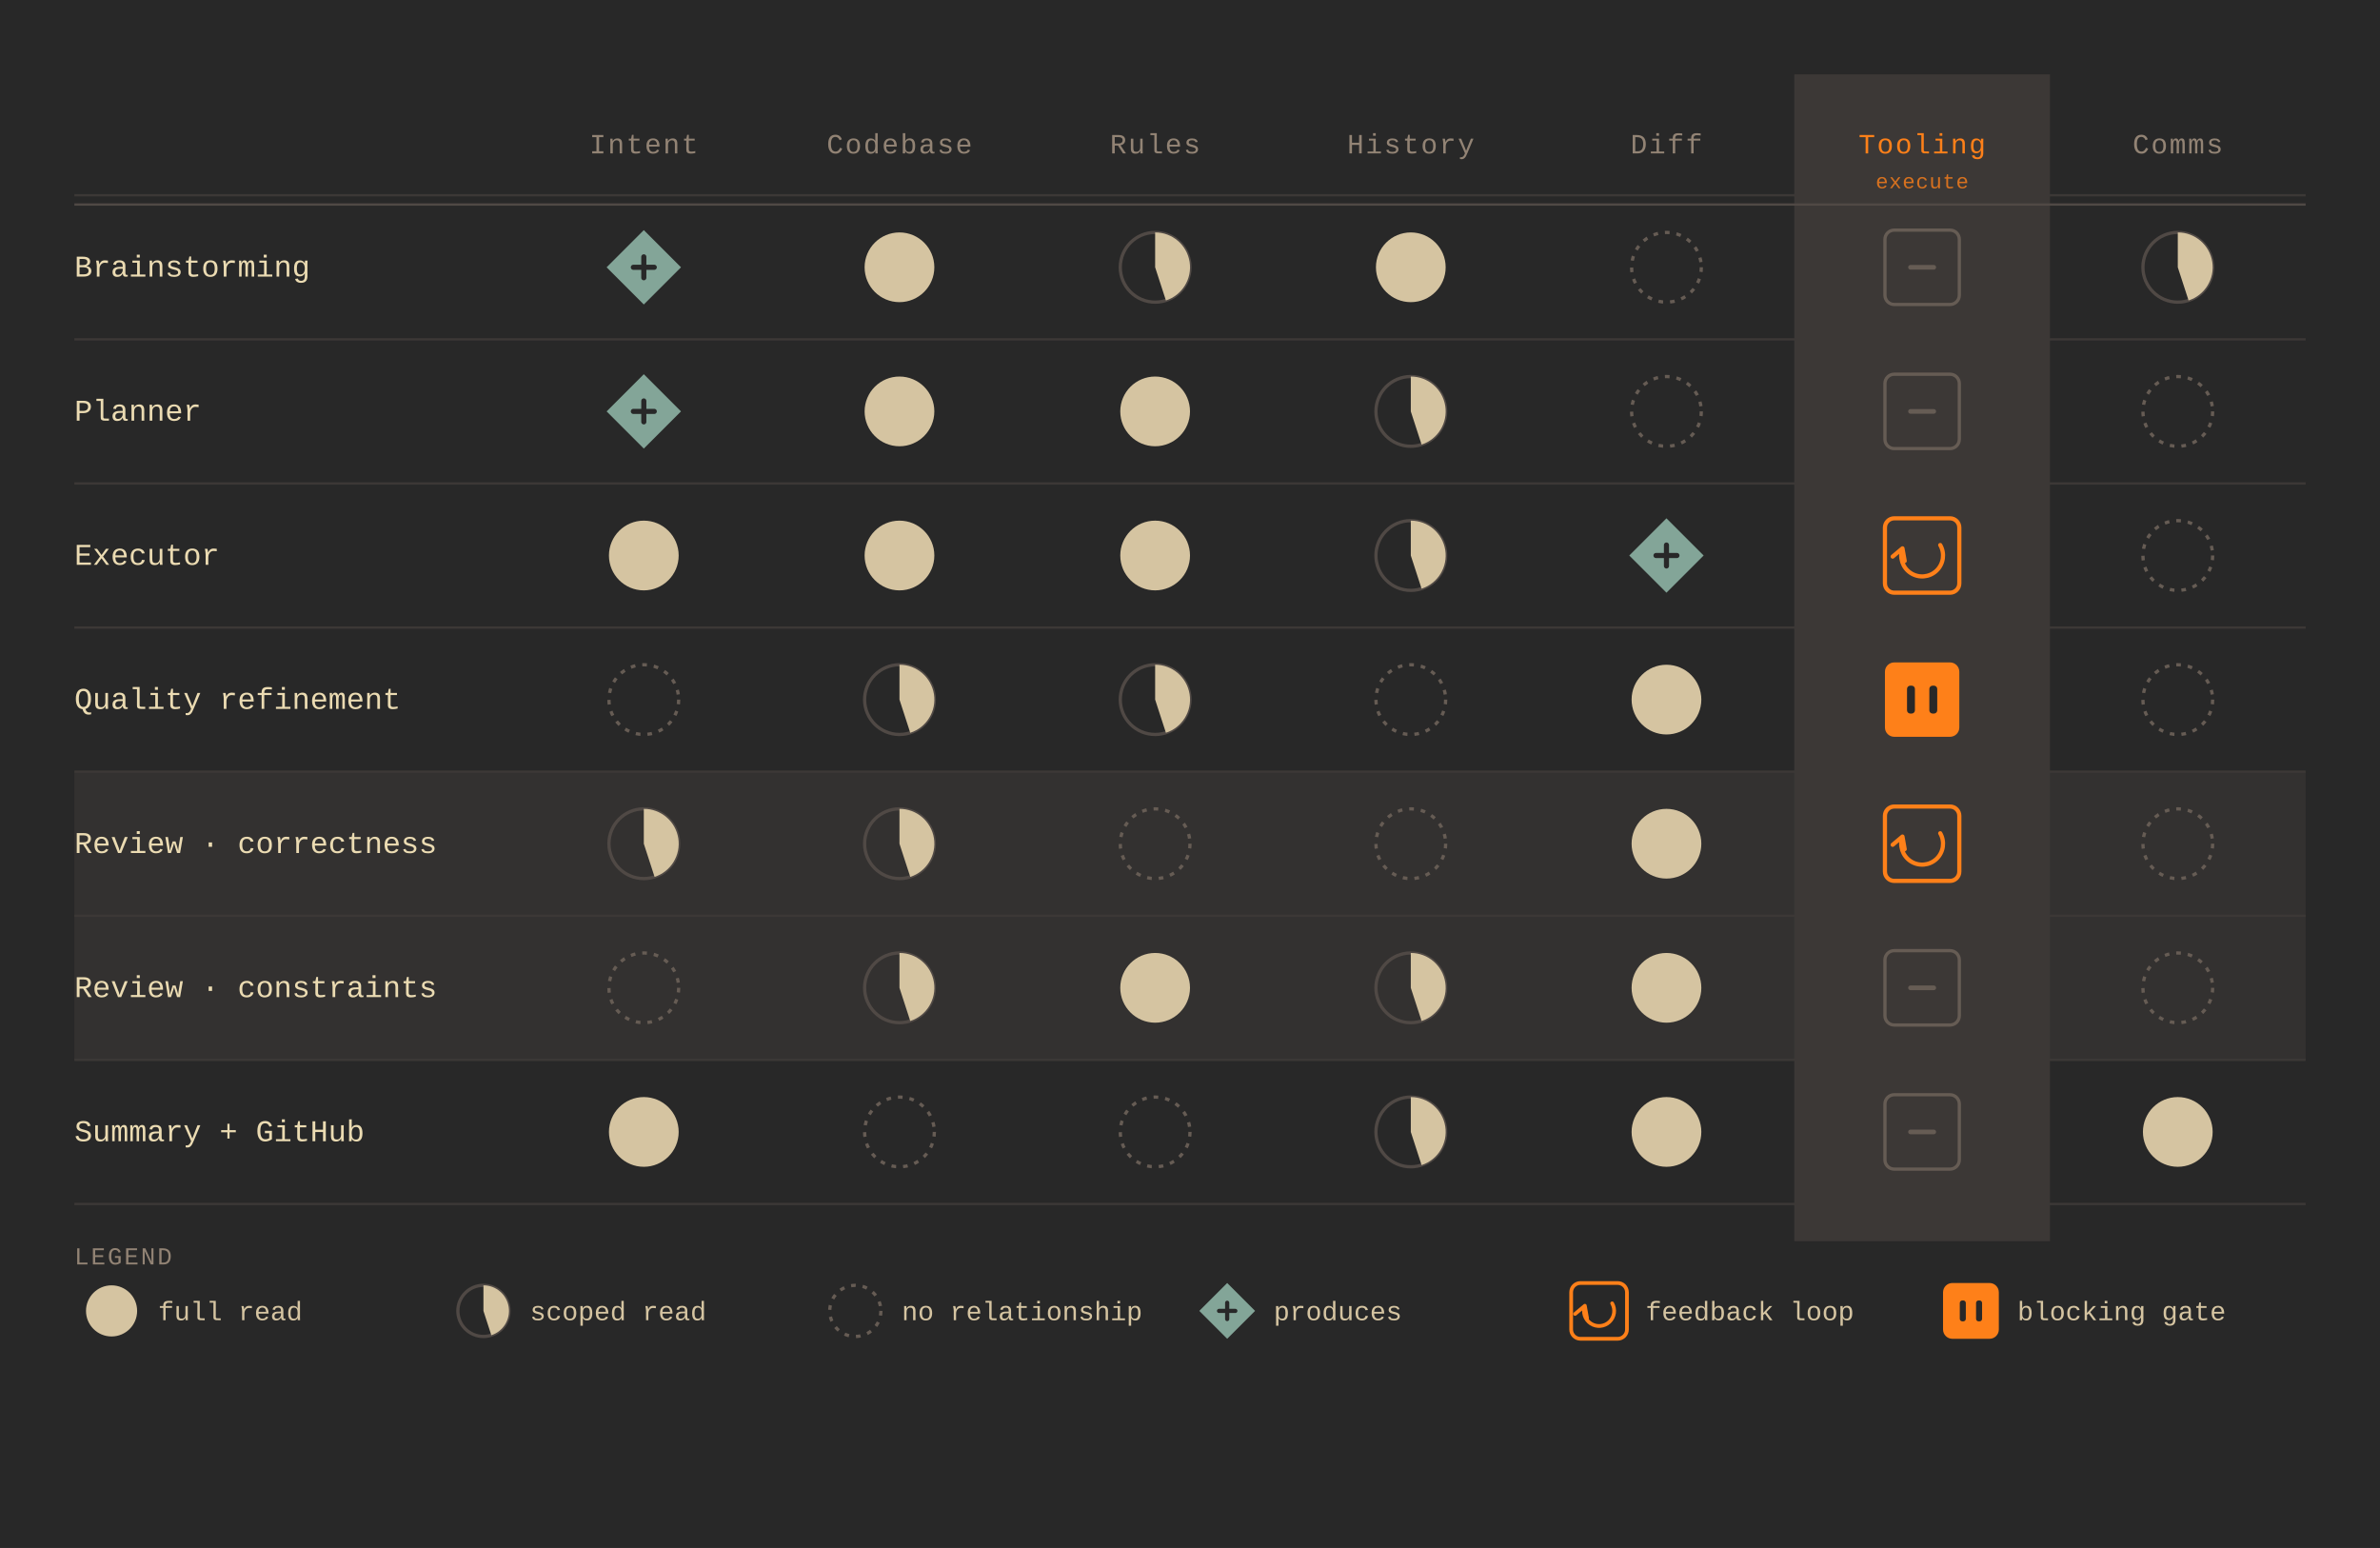
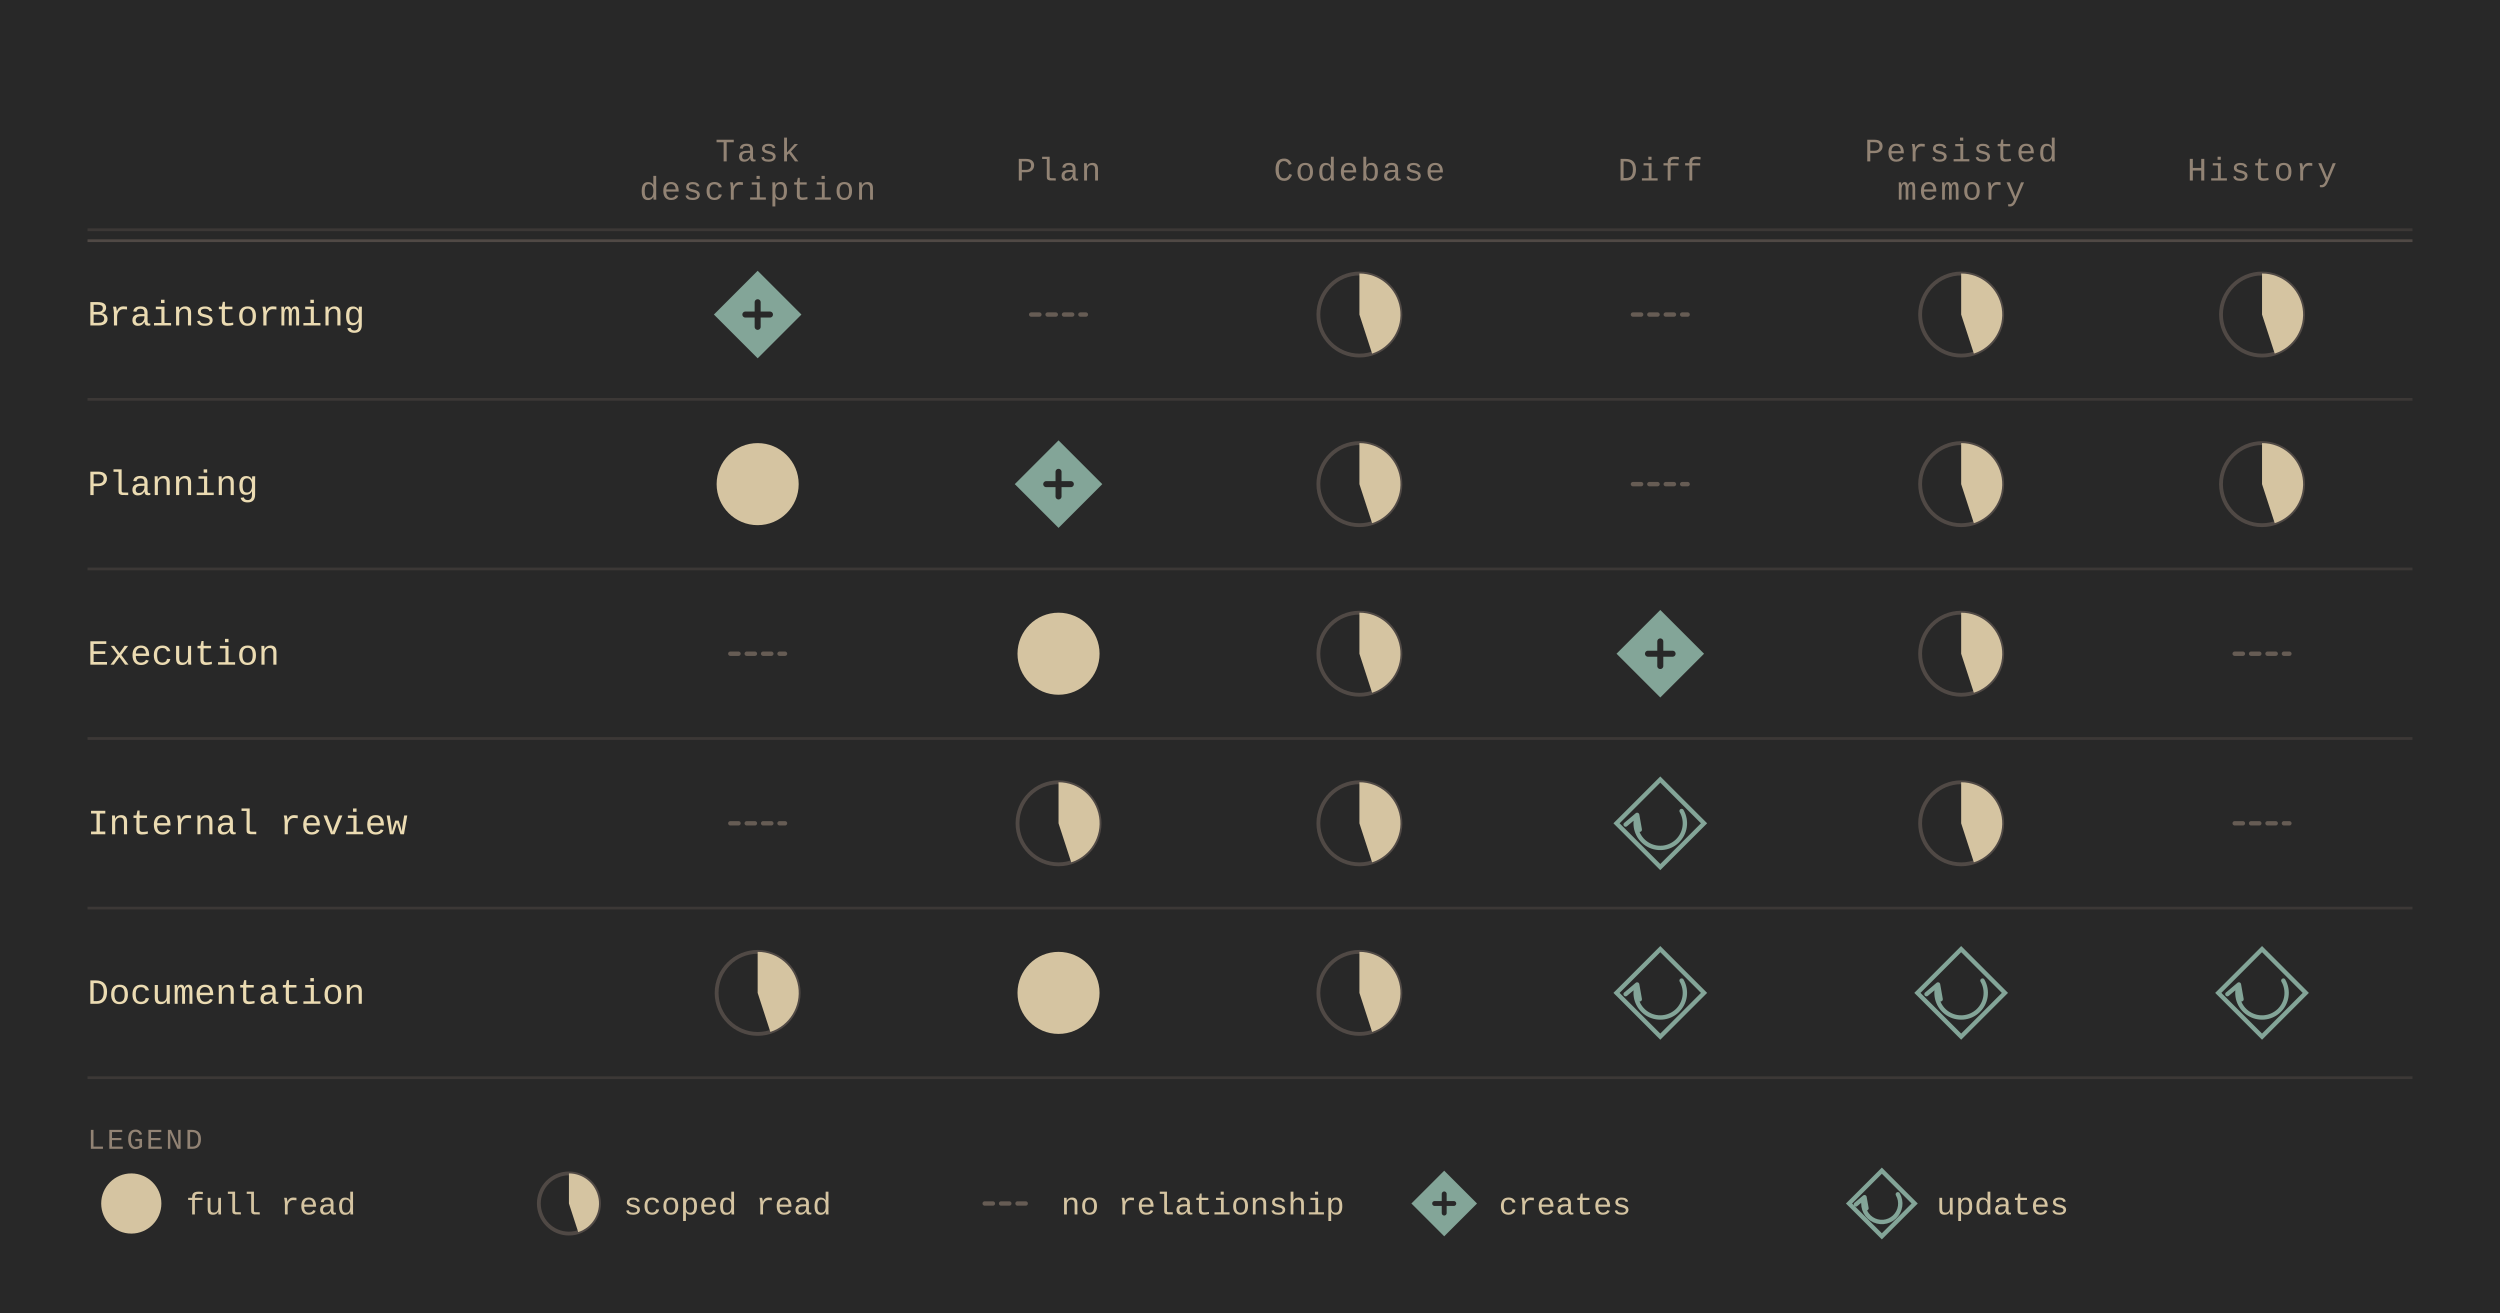
- <svg xmlns="http://www.w3.org/2000/svg" viewBox="0 74 1024 666" role="img" aria-labelledby="mx-title mx-desc" font-family="'IBM Plex Mono','Courier New',monospace">
+ <svg xmlns="http://www.w3.org/2000/svg" viewBox="0 74 914 480" role="img" aria-labelledby="mx-title mx-desc" font-family="'IBM Plex Mono','Courier New',monospace">
  <rect x="0" y="0" width="1200" height="740" fill="#282828" />
-   <rect x="772" y="106" width="110" height="502" fill="#3c3836" />
-   <rect x="32" y="406" width="960" height="124" fill="#3c3836" opacity="0.55" />
-   <text x="277" y="140" font-size="12" letter-spacing="0.06em" text-anchor="middle" fill="#928374">Intent</text>
-   <text x="387" y="140" font-size="12" letter-spacing="0.06em" text-anchor="middle" fill="#928374">Codebase</text>
-   <text x="497" y="140" font-size="12" letter-spacing="0.06em" text-anchor="middle" fill="#928374">Rules</text>
-   <text x="607" y="140" font-size="12" letter-spacing="0.06em" text-anchor="middle" fill="#928374">History</text>
-   <text x="717" y="140" font-size="12" letter-spacing="0.06em" text-anchor="middle" fill="#928374">Diff</text>
-   <text x="827" y="140" font-size="12" letter-spacing="0.06em" text-anchor="middle" fill="#fe8019">Tooling</text>
-   <text x="827" y="155" font-size="9" letter-spacing="0.04em" text-anchor="middle" fill="#fe8019" opacity="0.8">execute</text>
-   <text x="937" y="140" font-size="12" letter-spacing="0.06em" text-anchor="middle" fill="#928374">Comms</text>
-   <line x1="32" y1="162" x2="992" y2="162" stroke="#504945" stroke-width="1" />
-   <line x1="32" y1="158" x2="992" y2="158" stroke="#3c3836" stroke-width="1" />
-   <line x1="32" y1="220" x2="992" y2="220" stroke="#3c3836" stroke-width="1" />
-   <line x1="32" y1="282" x2="992" y2="282" stroke="#3c3836" stroke-width="1" />
-   <line x1="32" y1="344" x2="992" y2="344" stroke="#3c3836" stroke-width="1" />
-   <line x1="32" y1="406" x2="992" y2="406" stroke="#3c3836" stroke-width="1" />
-   <line x1="32" y1="468" x2="992" y2="468" stroke="#3c3836" stroke-width="1" />
-   <line x1="32" y1="530" x2="992" y2="530" stroke="#3c3836" stroke-width="1" />
-   <line x1="32" y1="592" x2="992" y2="592" stroke="#3c3836" stroke-width="1" />
+   <text x="277" y="133" font-size="12" letter-spacing="0.06em" text-anchor="middle" fill="#928374">Task</text>
+   <text x="277" y="147" font-size="12" letter-spacing="0.06em" text-anchor="middle" fill="#928374">description</text>
+   <text x="387" y="140" font-size="12" letter-spacing="0.06em" text-anchor="middle" fill="#928374">Plan</text>
+   <text x="497" y="140" font-size="12" letter-spacing="0.06em" text-anchor="middle" fill="#928374">Codebase</text>
+   <text x="607" y="140" font-size="12" letter-spacing="0.06em" text-anchor="middle" fill="#928374">Diff</text>
+   <text x="717" y="133" font-size="12" letter-spacing="0.06em" text-anchor="middle" fill="#928374">Persisted</text>
+   <text x="717" y="147" font-size="12" letter-spacing="0.06em" text-anchor="middle" fill="#928374">memory</text>
+   <text x="827" y="140" font-size="12" letter-spacing="0.06em" text-anchor="middle" fill="#928374">History</text>
+   <line x1="32" y1="162" x2="882" y2="162" stroke="#504945" stroke-width="1" />
+   <line x1="32" y1="158" x2="882" y2="158" stroke="#3c3836" stroke-width="1" />
+   <line x1="32" y1="220" x2="882" y2="220" stroke="#3c3836" stroke-width="1" />
+   <line x1="32" y1="282" x2="882" y2="282" stroke="#3c3836" stroke-width="1" />
+   <line x1="32" y1="344" x2="882" y2="344" stroke="#3c3836" stroke-width="1" />
+   <line x1="32" y1="406" x2="882" y2="406" stroke="#3c3836" stroke-width="1" />
+   <line x1="32" y1="468" x2="882" y2="468" stroke="#3c3836" stroke-width="1" />
  <text x="32" y="193" font-size="13" fill="#ebdbb2">Brainstorming</text>
-   <text x="32" y="255" font-size="13" fill="#ebdbb2">Planner</text>
-   <text x="32" y="317" font-size="13" fill="#ebdbb2">Executor</text>
-   <text x="32" y="379" font-size="13" fill="#ebdbb2">Quality refinement</text>
-   <text x="32" y="441" font-size="13" fill="#ebdbb2">Review · correctness</text>
-   <text x="32" y="503" font-size="13" fill="#ebdbb2">Review · constraints</text>
-   <text x="32" y="565" font-size="13" fill="#ebdbb2">Summary + GitHub</text>
+   <text x="32" y="255" font-size="13" fill="#ebdbb2">Planning</text>
+   <text x="32" y="317" font-size="13" fill="#ebdbb2">Execution</text>
+   <text x="32" y="379" font-size="13" fill="#ebdbb2">Internal review</text>
+   <text x="32" y="441" font-size="13" fill="#ebdbb2">Documentation</text>
  <path d="M 277 173 L 293 189 L 277 205 L 261 189 Z" fill="#83a598" />
  <line x1="272.5" y1="189" x2="281.5" y2="189" stroke="#282828" stroke-width="2.2" stroke-linecap="round" />
  <line x1="277" y1="184.5" x2="277" y2="193.5" stroke="#282828" stroke-width="2.2" stroke-linecap="round" />
-   <circle cx="387" cy="189" r="15" fill="#d5c4a1" />
+   <line x1="377" y1="189" x2="397" y2="189" stroke="#665c54" stroke-width="1.6" stroke-dasharray="3,3" stroke-linecap="round" />
  <circle cx="497" cy="189" r="15" fill="none" stroke="#504945" stroke-width="1.4" />
  <path d="M 497 189 L 497.00 174.00 A 15 15 0 0 1 501.64 203.27 Z" fill="#d5c4a1" />
-   <circle cx="607" cy="189" r="15" fill="#d5c4a1" />
-   <circle cx="717" cy="189" r="15" fill="none" stroke="#665c54" stroke-width="1.4" stroke-dasharray="2,3" />
-   <rect x="811" y="173" width="32" height="32" rx="4" fill="none" stroke="#665c54" stroke-width="1.4" />
-   <line x1="822" y1="189" x2="832" y2="189" stroke="#665c54" stroke-width="2" stroke-linecap="round" />
-   <circle cx="937" cy="189" r="15" fill="none" stroke="#504945" stroke-width="1.4" />
-   <path d="M 937 189 L 937.00 174.00 A 15 15 0 0 1 941.64 203.27 Z" fill="#d5c4a1" />
-   <path d="M 277 235 L 293 251 L 277 267 L 261 251 Z" fill="#83a598" />
-   <line x1="272.5" y1="251" x2="281.5" y2="251" stroke="#282828" stroke-width="2.2" stroke-linecap="round" />
-   <line x1="277" y1="246.5" x2="277" y2="255.5" stroke="#282828" stroke-width="2.2" stroke-linecap="round" />
-   <circle cx="387" cy="251" r="15" fill="#d5c4a1" />
-   <circle cx="497" cy="251" r="15" fill="#d5c4a1" />
-   <circle cx="607" cy="251" r="15" fill="none" stroke="#504945" stroke-width="1.4" />
-   <path d="M 607 251 L 607.00 236.00 A 15 15 0 0 1 611.64 265.27 Z" fill="#d5c4a1" />
-   <circle cx="717" cy="251" r="15" fill="none" stroke="#665c54" stroke-width="1.4" stroke-dasharray="2,3" />
-   <rect x="811" y="235" width="32" height="32" rx="4" fill="none" stroke="#665c54" stroke-width="1.4" />
-   <line x1="822" y1="251" x2="832" y2="251" stroke="#665c54" stroke-width="2" stroke-linecap="round" />
-   <circle cx="937" cy="251" r="15" fill="none" stroke="#665c54" stroke-width="1.4" stroke-dasharray="2,3" />
-   <circle cx="277" cy="313" r="15" fill="#d5c4a1" />
+   <line x1="597" y1="189" x2="617" y2="189" stroke="#665c54" stroke-width="1.6" stroke-dasharray="3,3" stroke-linecap="round" />
+   <circle cx="717" cy="189" r="15" fill="none" stroke="#504945" stroke-width="1.4" />
+   <path d="M 717 189 L 717.00 174.00 A 15 15 0 0 1 721.64 203.27 Z" fill="#d5c4a1" />
+   <circle cx="827" cy="189" r="15" fill="none" stroke="#504945" stroke-width="1.4" />
+   <path d="M 827 189 L 827.00 174.00 A 15 15 0 0 1 831.64 203.27 Z" fill="#d5c4a1" />
+   <circle cx="277" cy="251" r="15" fill="#d5c4a1" />
+   <path d="M 387 235 L 403 251 L 387 267 L 371 251 Z" fill="#83a598" />
+   <line x1="382.5" y1="251" x2="391.5" y2="251" stroke="#282828" stroke-width="2.2" stroke-linecap="round" />
+   <line x1="387" y1="246.5" x2="387" y2="255.5" stroke="#282828" stroke-width="2.2" stroke-linecap="round" />
+   <circle cx="497" cy="251" r="15" fill="none" stroke="#504945" stroke-width="1.4" />
+   <path d="M 497 251 L 497.00 236.00 A 15 15 0 0 1 501.64 265.27 Z" fill="#d5c4a1" />
+   <line x1="597" y1="251" x2="617" y2="251" stroke="#665c54" stroke-width="1.6" stroke-dasharray="3,3" stroke-linecap="round" />
+   <circle cx="717" cy="251" r="15" fill="none" stroke="#504945" stroke-width="1.4" />
+   <path d="M 717 251 L 717.00 236.00 A 15 15 0 0 1 721.64 265.27 Z" fill="#d5c4a1" />
+   <circle cx="827" cy="251" r="15" fill="none" stroke="#504945" stroke-width="1.4" />
+   <path d="M 827 251 L 827.00 236.00 A 15 15 0 0 1 831.64 265.27 Z" fill="#d5c4a1" />
+   <line x1="267" y1="313" x2="287" y2="313" stroke="#665c54" stroke-width="1.6" stroke-dasharray="3,3" stroke-linecap="round" />
  <circle cx="387" cy="313" r="15" fill="#d5c4a1" />
-   <circle cx="497" cy="313" r="15" fill="#d5c4a1" />
-   <circle cx="607" cy="313" r="15" fill="none" stroke="#504945" stroke-width="1.4" />
-   <path d="M 607 313 L 607.00 298.00 A 15 15 0 0 1 611.64 327.27 Z" fill="#d5c4a1" />
-   <path d="M 717 297 L 733 313 L 717 329 L 701 313 Z" fill="#83a598" />
-   <line x1="712.5" y1="313" x2="721.5" y2="313" stroke="#282828" stroke-width="2.2" stroke-linecap="round" />
-   <line x1="717" y1="308.5" x2="717" y2="317.5" stroke="#282828" stroke-width="2.2" stroke-linecap="round" />
-   <rect x="811" y="297" width="32" height="32" rx="4" fill="none" stroke="#fe8019" stroke-width="1.8" />
-   <path d="M 834.79 308.50 A 9 9 0 1 1 818.54 309.92 M 818.54 309.92 L 819.50 315.34 M 818.54 309.92 L 814.33 313.46" fill="none" stroke="#fe8019" stroke-width="1.8" stroke-linecap="round" stroke-linejoin="round" />
-   <circle cx="937" cy="313" r="15" fill="none" stroke="#665c54" stroke-width="1.4" stroke-dasharray="2,3" />
-   <circle cx="277" cy="375" r="15" fill="none" stroke="#665c54" stroke-width="1.4" stroke-dasharray="2,3" />
+   <circle cx="497" cy="313" r="15" fill="none" stroke="#504945" stroke-width="1.4" />
+   <path d="M 497 313 L 497.00 298.00 A 15 15 0 0 1 501.64 327.27 Z" fill="#d5c4a1" />
+   <path d="M 607 297 L 623 313 L 607 329 L 591 313 Z" fill="#83a598" />
+   <line x1="602.5" y1="313" x2="611.5" y2="313" stroke="#282828" stroke-width="2.2" stroke-linecap="round" />
+   <line x1="607" y1="308.5" x2="607" y2="317.5" stroke="#282828" stroke-width="2.2" stroke-linecap="round" />
+   <circle cx="717" cy="313" r="15" fill="none" stroke="#504945" stroke-width="1.4" />
+   <path d="M 717 313 L 717.00 298.00 A 15 15 0 0 1 721.64 327.27 Z" fill="#d5c4a1" />
+   <line x1="817" y1="313" x2="837" y2="313" stroke="#665c54" stroke-width="1.6" stroke-dasharray="3,3" stroke-linecap="round" />
+   <line x1="267" y1="375" x2="287" y2="375" stroke="#665c54" stroke-width="1.6" stroke-dasharray="3,3" stroke-linecap="round" />
  <circle cx="387" cy="375" r="15" fill="none" stroke="#504945" stroke-width="1.4" />
  <path d="M 387 375 L 387.00 360.00 A 15 15 0 0 1 391.64 389.27 Z" fill="#d5c4a1" />
  <circle cx="497" cy="375" r="15" fill="none" stroke="#504945" stroke-width="1.4" />
  <path d="M 497 375 L 497.00 360.00 A 15 15 0 0 1 501.64 389.27 Z" fill="#d5c4a1" />
-   <circle cx="607" cy="375" r="15" fill="none" stroke="#665c54" stroke-width="1.4" stroke-dasharray="2,3" />
-   <circle cx="717" cy="375" r="15" fill="#d5c4a1" />
-   <rect x="811" y="359" width="32" height="32" rx="4" fill="#fe8019" />
-   <rect x="820.5" y="369" width="3.4" height="12" rx="1.4" fill="#282828" />
-   <rect x="830.1" y="369" width="3.4" height="12" rx="1.4" fill="#282828" />
-   <circle cx="937" cy="375" r="15" fill="none" stroke="#665c54" stroke-width="1.4" stroke-dasharray="2,3" />
+   <path d="M 607 359 L 623 375 L 607 391 L 591 375 Z" fill="none" stroke="#83a598" stroke-width="1.6" />
+   <path d="M 614.79 370.50 A 9 9 0 1 1 598.54 371.92 M 598.54 371.92 L 599.50 377.34 M 598.54 371.92 L 594.33 375.46" fill="none" stroke="#83a598" stroke-width="1.6" stroke-linecap="round" stroke-linejoin="round" />
+   <circle cx="717" cy="375" r="15" fill="none" stroke="#504945" stroke-width="1.4" />
+   <path d="M 717 375 L 717.00 360.00 A 15 15 0 0 1 721.64 389.27 Z" fill="#d5c4a1" />
+   <line x1="817" y1="375" x2="837" y2="375" stroke="#665c54" stroke-width="1.6" stroke-dasharray="3,3" stroke-linecap="round" />
  <circle cx="277" cy="437" r="15" fill="none" stroke="#504945" stroke-width="1.4" />
  <path d="M 277 437 L 277.00 422.00 A 15 15 0 0 1 281.64 451.27 Z" fill="#d5c4a1" />
-   <circle cx="387" cy="437" r="15" fill="none" stroke="#504945" stroke-width="1.4" />
-   <path d="M 387 437 L 387.00 422.00 A 15 15 0 0 1 391.64 451.27 Z" fill="#d5c4a1" />
-   <circle cx="497" cy="437" r="15" fill="none" stroke="#665c54" stroke-width="1.4" stroke-dasharray="2,3" />
-   <circle cx="607" cy="437" r="15" fill="none" stroke="#665c54" stroke-width="1.4" stroke-dasharray="2,3" />
-   <circle cx="717" cy="437" r="15" fill="#d5c4a1" />
-   <rect x="811" y="421" width="32" height="32" rx="4" fill="none" stroke="#fe8019" stroke-width="1.8" />
-   <path d="M 834.79 432.50 A 9 9 0 1 1 818.54 433.92 M 818.54 433.92 L 819.50 439.34 M 818.54 433.92 L 814.33 437.46" fill="none" stroke="#fe8019" stroke-width="1.8" stroke-linecap="round" stroke-linejoin="round" />
-   <circle cx="937" cy="437" r="15" fill="none" stroke="#665c54" stroke-width="1.4" stroke-dasharray="2,3" />
-   <circle cx="277" cy="499" r="15" fill="none" stroke="#665c54" stroke-width="1.4" stroke-dasharray="2,3" />
-   <circle cx="387" cy="499" r="15" fill="none" stroke="#504945" stroke-width="1.4" />
-   <path d="M 387 499 L 387.00 484.00 A 15 15 0 0 1 391.64 513.27 Z" fill="#d5c4a1" />
-   <circle cx="497" cy="499" r="15" fill="#d5c4a1" />
-   <circle cx="607" cy="499" r="15" fill="none" stroke="#504945" stroke-width="1.4" />
-   <path d="M 607 499 L 607.00 484.00 A 15 15 0 0 1 611.64 513.27 Z" fill="#d5c4a1" />
-   <circle cx="717" cy="499" r="15" fill="#d5c4a1" />
-   <rect x="811" y="483" width="32" height="32" rx="4" fill="none" stroke="#665c54" stroke-width="1.4" />
-   <line x1="822" y1="499" x2="832" y2="499" stroke="#665c54" stroke-width="2" stroke-linecap="round" />
-   <circle cx="937" cy="499" r="15" fill="none" stroke="#665c54" stroke-width="1.4" stroke-dasharray="2,3" />
-   <circle cx="277" cy="561" r="15" fill="#d5c4a1" />
-   <circle cx="387" cy="561" r="15" fill="none" stroke="#665c54" stroke-width="1.4" stroke-dasharray="2,3" />
-   <circle cx="497" cy="561" r="15" fill="none" stroke="#665c54" stroke-width="1.4" stroke-dasharray="2,3" />
-   <circle cx="607" cy="561" r="15" fill="none" stroke="#504945" stroke-width="1.4" />
-   <path d="M 607 561 L 607.00 546.00 A 15 15 0 0 1 611.64 575.27 Z" fill="#d5c4a1" />
-   <circle cx="717" cy="561" r="15" fill="#d5c4a1" />
-   <rect x="811" y="545" width="32" height="32" rx="4" fill="none" stroke="#665c54" stroke-width="1.4" />
-   <line x1="822" y1="561" x2="832" y2="561" stroke="#665c54" stroke-width="2" stroke-linecap="round" />
-   <circle cx="937" cy="561" r="15" fill="#d5c4a1" />
-   <text x="32" y="618" font-size="10.5" letter-spacing="0.08em" fill="#928374">LEGEND</text>
-   <circle cx="48" cy="638" r="11" fill="#d5c4a1" />
-   <text x="68" y="642" font-size="11.5" fill="#d5c4a1">full read</text>
-   <circle cx="208" cy="638" r="11" fill="none" stroke="#504945" stroke-width="1.4" />
-   <path d="M 208 638 L 208.00 627.00 A 11 11 0 0 1 211.40 648.46 Z" fill="#d5c4a1" />
-   <text x="228" y="642" font-size="11.5" fill="#d5c4a1">scoped read</text>
-   <circle cx="368" cy="638" r="11" fill="none" stroke="#665c54" stroke-width="1.4" stroke-dasharray="2,3" />
-   <text x="388" y="642" font-size="11.5" fill="#d5c4a1">no relationship</text>
-   <path d="M 528 626 L 540 638 L 528 650 L 516 638 Z" fill="#83a598" />
-   <line x1="524.5" y1="638" x2="531.5" y2="638" stroke="#282828" stroke-width="1.8" stroke-linecap="round" />
-   <line x1="528" y1="634.5" x2="528" y2="641.5" stroke="#282828" stroke-width="1.8" stroke-linecap="round" />
-   <text x="548" y="642" font-size="11.5" fill="#d5c4a1">produces</text>
-   <rect x="676" y="626" width="24" height="24" rx="4" fill="none" stroke="#fe8019" stroke-width="1.6" />
-   <path d="M 693.63 634.75 A 6.5 6.5 0 1 1 681.89 635.78 M 681.89 635.78 L 682.85 641.19 M 681.89 635.78 L 677.68 639.31" fill="none" stroke="#fe8019" stroke-width="1.6" stroke-linecap="round" stroke-linejoin="round" />
-   <text x="708" y="642" font-size="11.5" fill="#d5c4a1">feedback loop</text>
-   <rect x="836" y="626" width="24" height="24" rx="4" fill="#fe8019" />
-   <rect x="843.2" y="633.5" width="2.6" height="9" rx="1.1" fill="#282828" />
-   <rect x="850.2" y="633.5" width="2.6" height="9" rx="1.1" fill="#282828" />
-   <text x="868" y="642" font-size="11.5" fill="#d5c4a1">blocking gate</text>
+   <circle cx="387" cy="437" r="15" fill="#d5c4a1" />
+   <circle cx="497" cy="437" r="15" fill="none" stroke="#504945" stroke-width="1.4" />
+   <path d="M 497 437 L 497.00 422.00 A 15 15 0 0 1 501.64 451.27 Z" fill="#d5c4a1" />
+   <path d="M 607 421 L 623 437 L 607 453 L 591 437 Z" fill="none" stroke="#83a598" stroke-width="1.6" />
+   <path d="M 614.79 432.50 A 9 9 0 1 1 598.54 433.92 M 598.54 433.92 L 599.50 439.34 M 598.54 433.92 L 594.33 437.46" fill="none" stroke="#83a598" stroke-width="1.6" stroke-linecap="round" stroke-linejoin="round" />
+   <path d="M 717 421 L 733 437 L 717 453 L 701 437 Z" fill="none" stroke="#83a598" stroke-width="1.6" />
+   <path d="M 724.79 432.50 A 9 9 0 1 1 708.54 433.92 M 708.54 433.92 L 709.50 439.34 M 708.54 433.92 L 704.33 437.46" fill="none" stroke="#83a598" stroke-width="1.6" stroke-linecap="round" stroke-linejoin="round" />
+   <path d="M 827 421 L 843 437 L 827 453 L 811 437 Z" fill="none" stroke="#83a598" stroke-width="1.6" />
+   <path d="M 834.79 432.50 A 9 9 0 1 1 818.54 433.92 M 818.54 433.92 L 819.50 439.34 M 818.54 433.92 L 814.33 437.46" fill="none" stroke="#83a598" stroke-width="1.6" stroke-linecap="round" stroke-linejoin="round" />
+   <text x="32" y="494" font-size="10.5" letter-spacing="0.08em" fill="#928374">LEGEND</text>
+   <circle cx="48" cy="514" r="11" fill="#d5c4a1" />
+   <text x="68" y="518" font-size="11.5" fill="#d5c4a1">full read</text>
+   <circle cx="208" cy="514" r="11" fill="none" stroke="#504945" stroke-width="1.4" />
+   <path d="M 208 514 L 208.00 503.00 A 11 11 0 0 1 211.40 524.46 Z" fill="#d5c4a1" />
+   <text x="228" y="518" font-size="11.5" fill="#d5c4a1">scoped read</text>
+   <line x1="360" y1="514" x2="376" y2="514" stroke="#665c54" stroke-width="1.6" stroke-dasharray="3,3" stroke-linecap="round" />
+   <text x="388" y="518" font-size="11.5" fill="#d5c4a1">no relationship</text>
+   <path d="M 528 502 L 540 514 L 528 526 L 516 514 Z" fill="#83a598" />
+   <line x1="524.5" y1="514" x2="531.5" y2="514" stroke="#282828" stroke-width="1.8" stroke-linecap="round" />
+   <line x1="528" y1="510.5" x2="528" y2="517.5" stroke="#282828" stroke-width="1.8" stroke-linecap="round" />
+   <text x="548" y="518" font-size="11.5" fill="#d5c4a1">creates</text>
+   <path d="M 688 502 L 700 514 L 688 526 L 676 514 Z" fill="none" stroke="#83a598" stroke-width="1.6" />
+   <path d="M 693.84 510.63 A 6.75 6.75 0 1 1 681.66 511.69 M 681.66 511.69 L 682.38 515.76 M 681.66 511.69 L 678.50 514.35" fill="none" stroke="#83a598" stroke-width="1.6" stroke-linecap="round" stroke-linejoin="round" />
+   <text x="708" y="518" font-size="11.5" fill="#d5c4a1">updates</text>
</svg>
